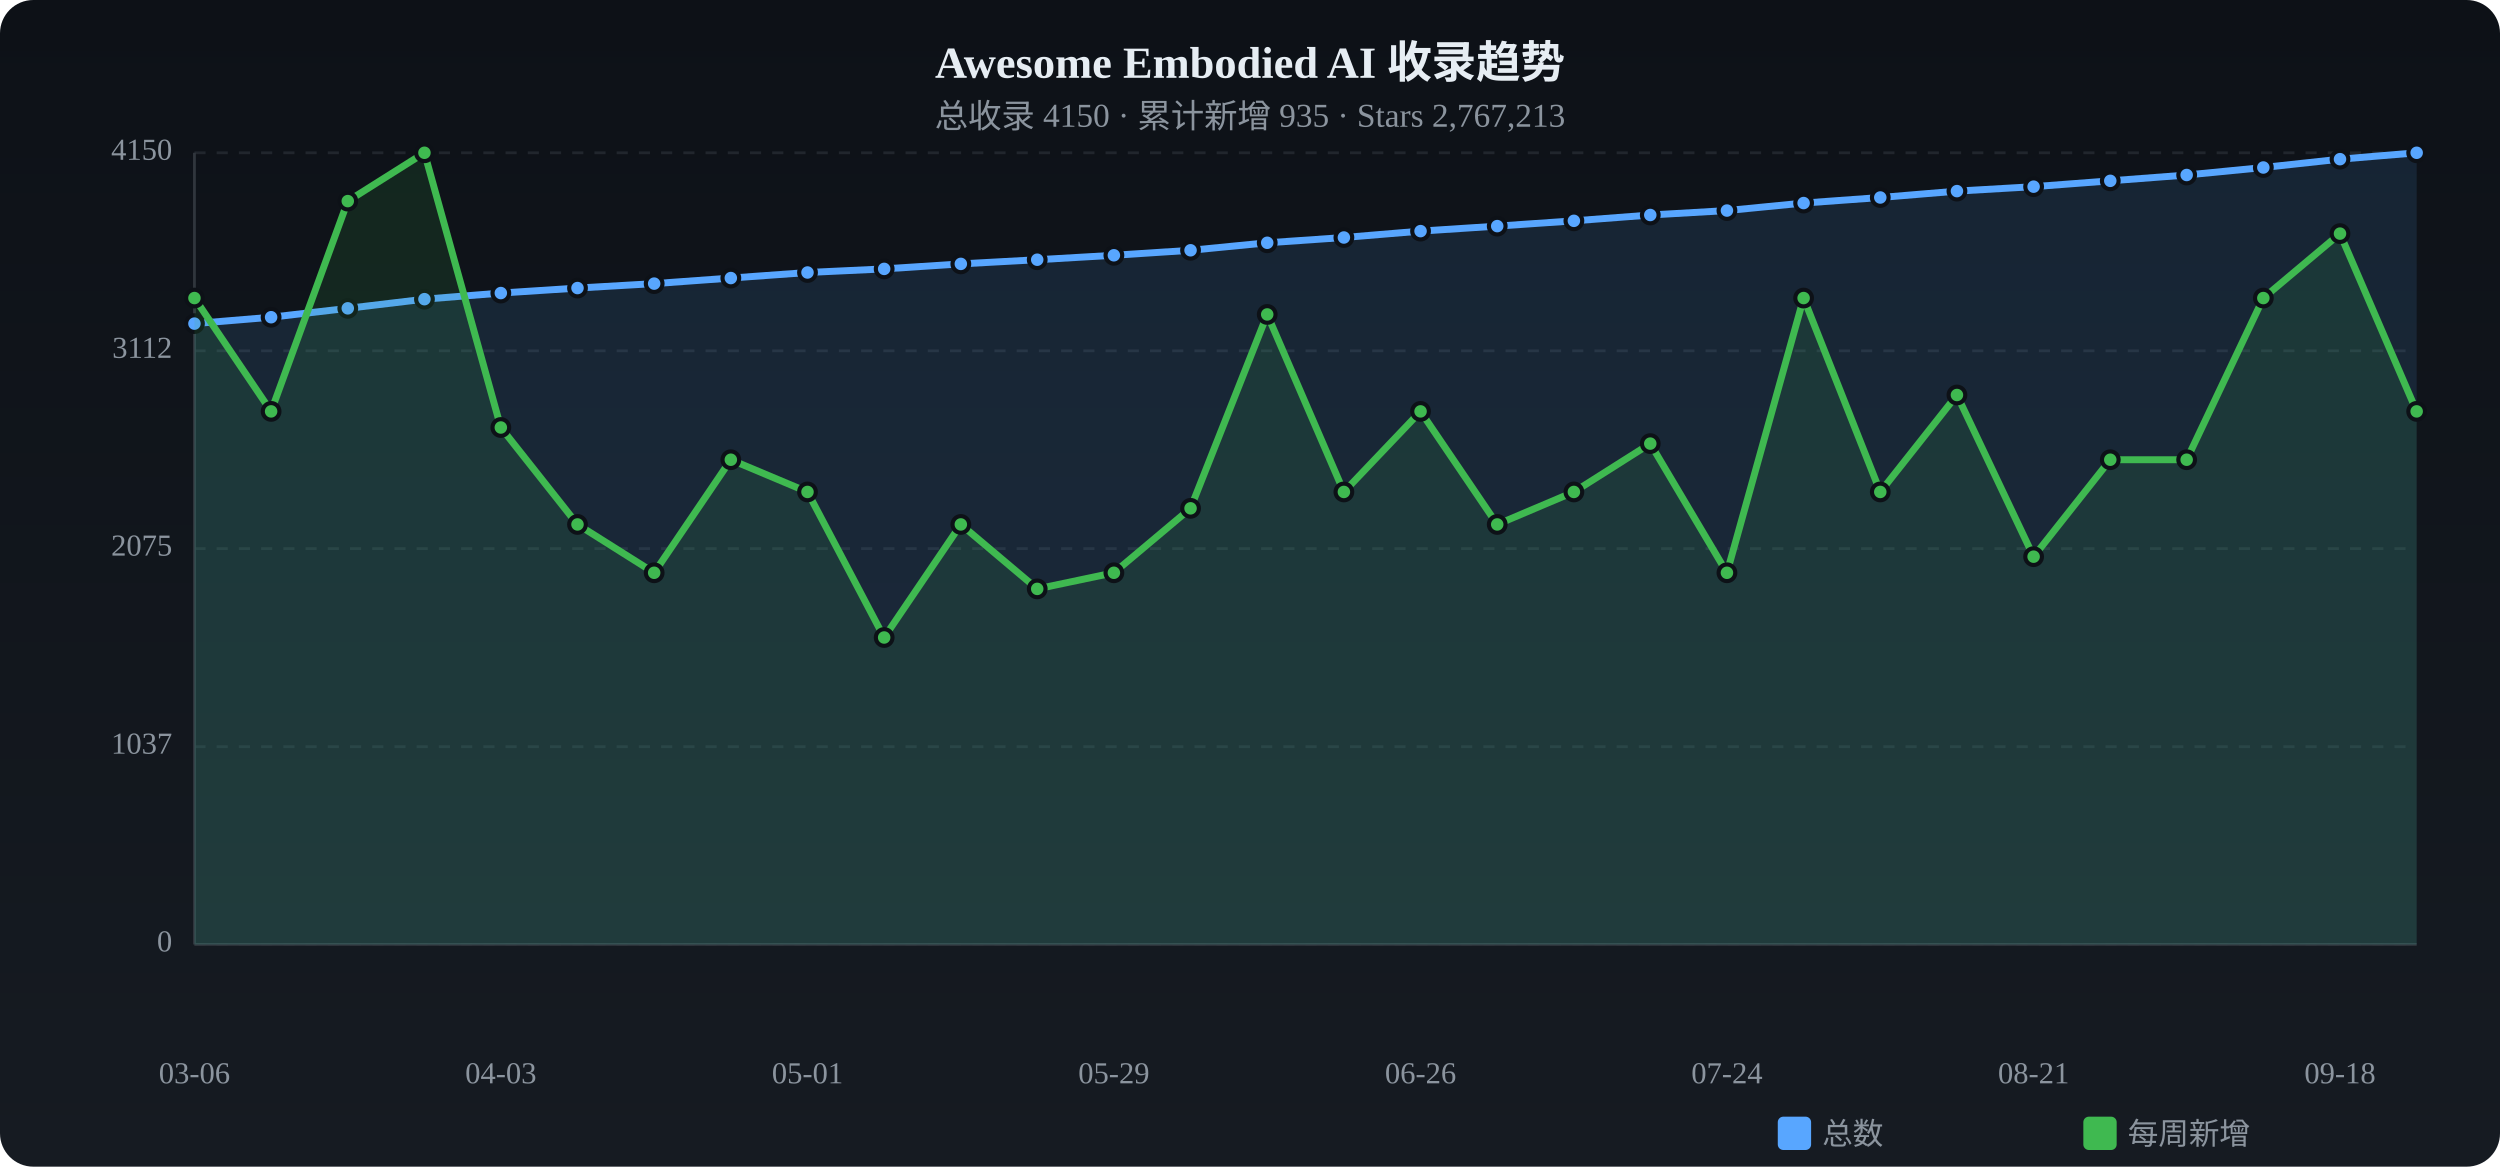
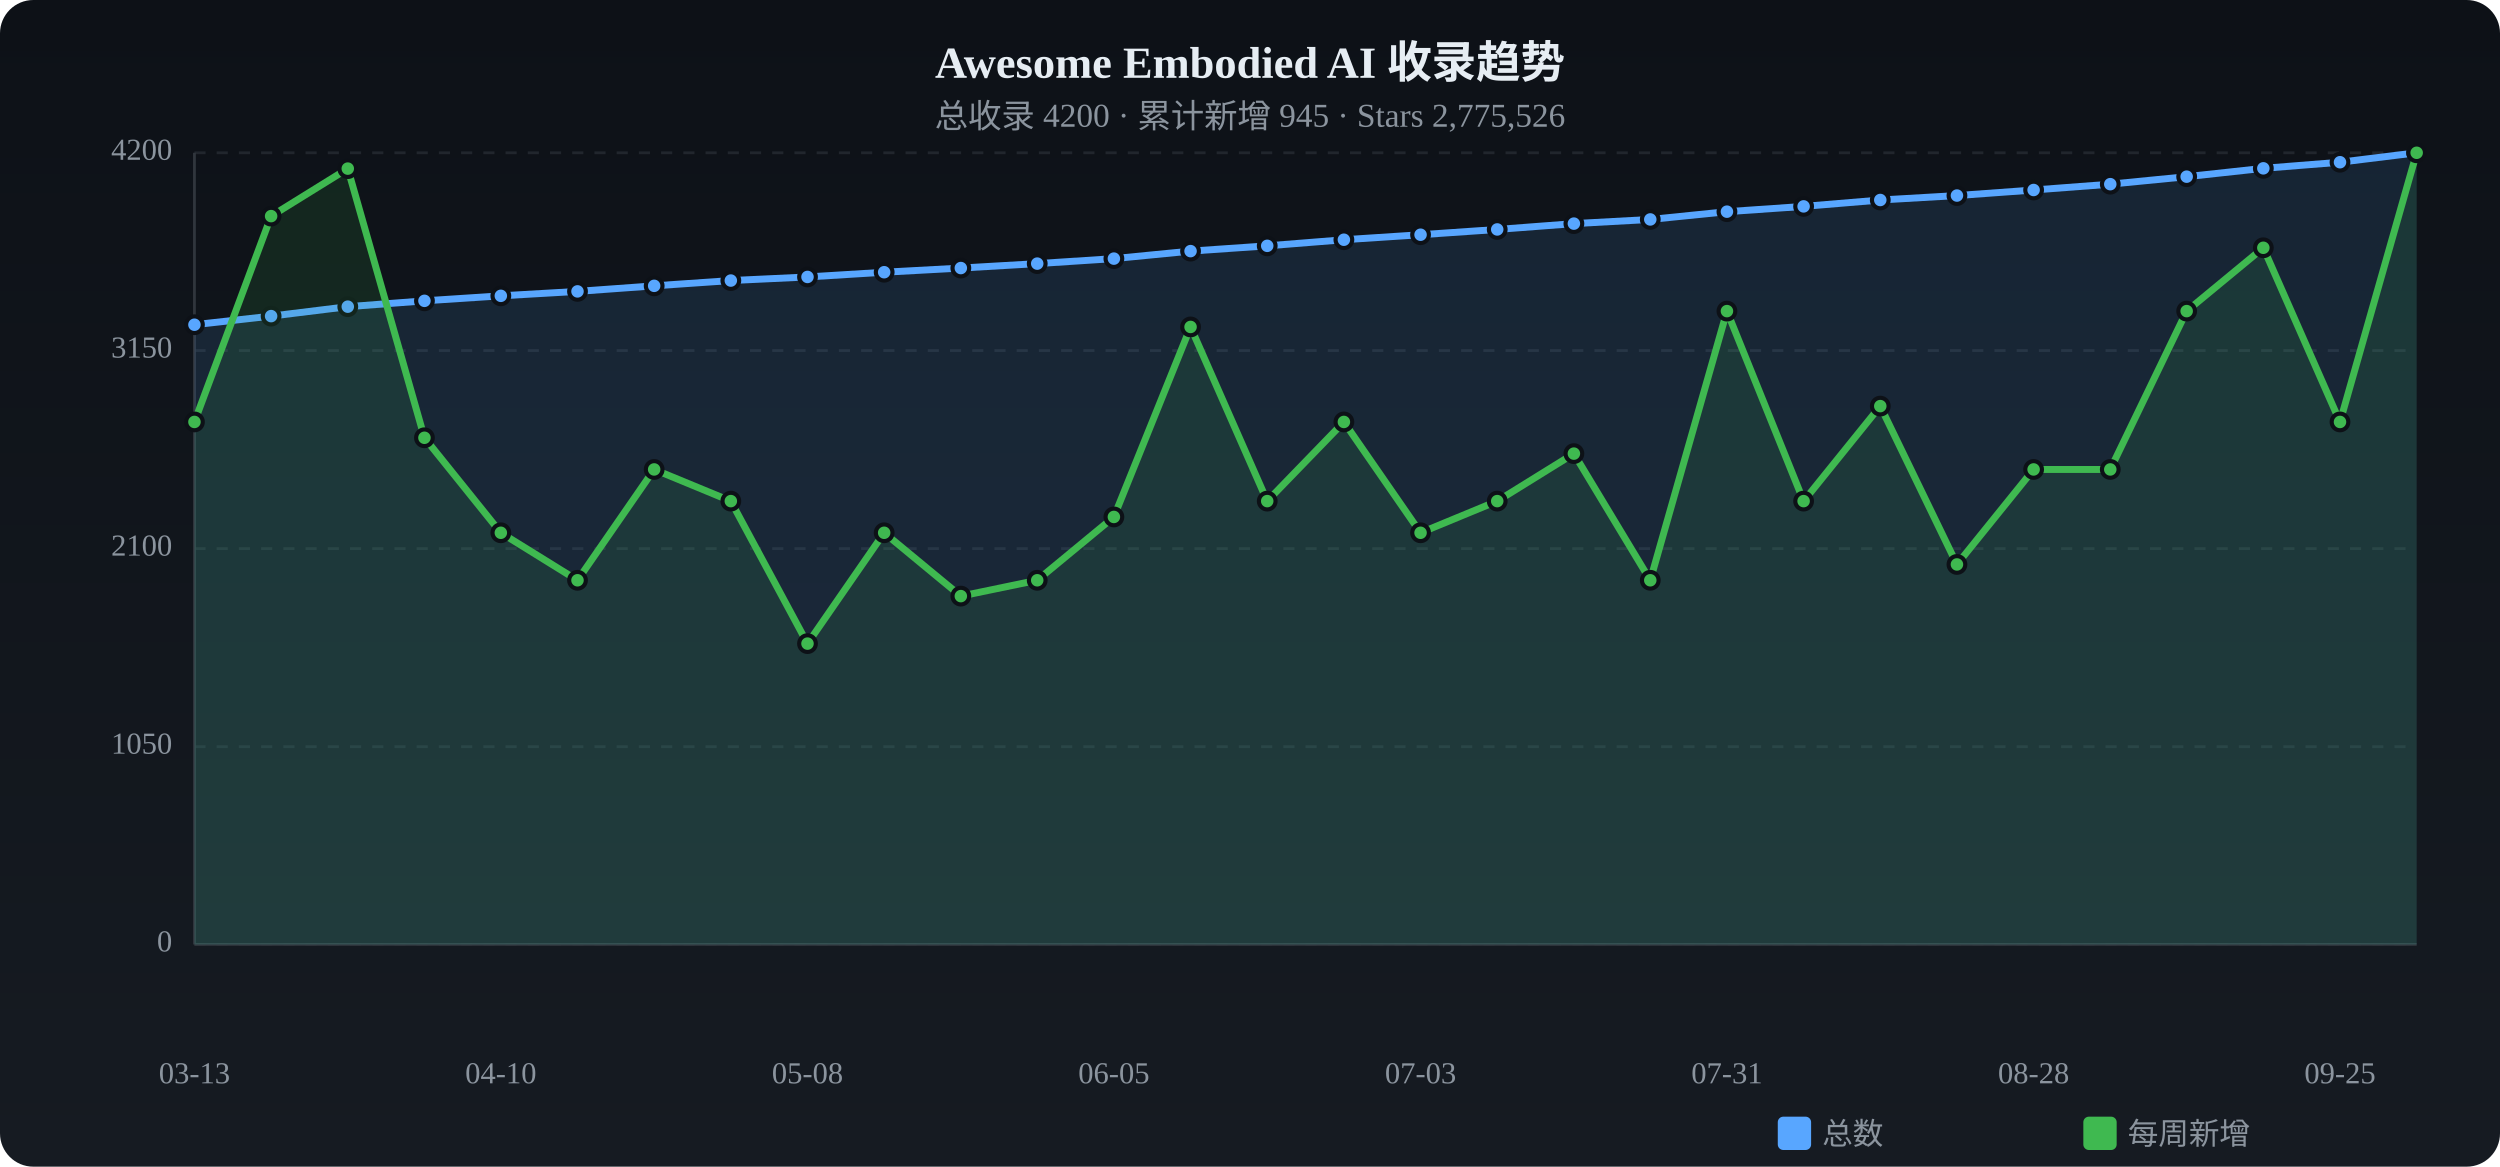
<svg xmlns="http://www.w3.org/2000/svg" viewBox="0 0 900 420" width="900" height="420">
  <defs>
    <linearGradient id="tbg" x1="0%" y1="0%" x2="0%" y2="100%">
      <stop offset="0%" stop-color="#0d1117" />
      <stop offset="100%" stop-color="#161b22" />
    </linearGradient>
  </defs>
  <rect width="900" height="420" rx="12" fill="url(#tbg)" />
  <text x="450.0" y="28" text-anchor="middle" fill="#e6edf3" font-size="16" font-weight="bold">Awesome Embodied AI 收录趋势</text>
-   <text x="450.0" y="46" text-anchor="middle" fill="#8b949e" font-size="12">总收录 4150 · 累计新增 935 · Stars 2,767,213</text>
+   <text x="450.0" y="46" text-anchor="middle" fill="#8b949e" font-size="12">总收录 4200 · 累计新增 945 · Stars 2,775,526</text>
  <text x="62" y="340.0" text-anchor="end" fill="#8b949e" font-size="11" dominant-baseline="middle">0</text>
  <line x1="70" y1="340.0" x2="870" y2="340.0" stroke="#21262d" stroke-dasharray="4 4" />
-   <text x="62" y="268.8" text-anchor="end" fill="#8b949e" font-size="11" dominant-baseline="middle">1037</text>
+   <text x="62" y="268.8" text-anchor="end" fill="#8b949e" font-size="11" dominant-baseline="middle">1050</text>
  <line x1="70" y1="268.8" x2="870" y2="268.8" stroke="#21262d" stroke-dasharray="4 4" />
-   <text x="62" y="197.5" text-anchor="end" fill="#8b949e" font-size="11" dominant-baseline="middle">2075</text>
+   <text x="62" y="197.5" text-anchor="end" fill="#8b949e" font-size="11" dominant-baseline="middle">2100</text>
  <line x1="70" y1="197.5" x2="870" y2="197.5" stroke="#21262d" stroke-dasharray="4 4" />
-   <text x="62" y="126.3" text-anchor="end" fill="#8b949e" font-size="11" dominant-baseline="middle">3112</text>
-   <line x1="70" y1="126.3" x2="870" y2="126.3" stroke="#21262d" stroke-dasharray="4 4" />
-   <text x="62" y="55.0" text-anchor="end" fill="#8b949e" font-size="11" dominant-baseline="middle">4150</text>
+   <text x="62" y="126.2" text-anchor="end" fill="#8b949e" font-size="11" dominant-baseline="middle">3150</text>
+   <line x1="70" y1="126.2" x2="870" y2="126.2" stroke="#21262d" stroke-dasharray="4 4" />
+   <text x="62" y="55.0" text-anchor="end" fill="#8b949e" font-size="11" dominant-baseline="middle">4200</text>
  <line x1="70" y1="55.0" x2="870" y2="55.0" stroke="#21262d" stroke-dasharray="4 4" />
  <line x1="70" y1="55" x2="70" y2="340" stroke="#30363d" />
  <line x1="70" y1="340" x2="870" y2="340" stroke="#30363d" />
-   <path d="M70.0,116.5 L97.6,114.2 L125.2,111.0 L152.8,107.7 L180.3,105.5 L207.9,103.7 L235.5,102.1 L263.1,100.1 L290.7,98.1 L318.3,96.8 L345.9,95.0 L373.4,93.5 L401.0,91.9 L428.6,90.1 L456.2,87.4 L483.8,85.5 L511.4,83.2 L539.0,81.4 L566.6,79.5 L594.1,77.4 L621.7,75.8 L649.3,73.1 L676.9,71.1 L704.5,68.8 L732.1,67.2 L759.7,65.1 L787.2,63.0 L814.8,60.3 L842.4,57.3 L870.0,55.0 L870.0,340 L70.0,340 Z" fill="#58a6ff" opacity="0.12" />
-   <polyline points="70.0,116.5 97.6,114.2 125.2,111.0 152.8,107.7 180.3,105.5 207.9,103.7 235.5,102.1 263.1,100.1 290.7,98.1 318.3,96.8 345.9,95.0 373.4,93.5 401.0,91.9 428.6,90.1 456.2,87.4 483.8,85.5 511.4,83.2 539.0,81.4 566.6,79.5 594.1,77.4 621.7,75.8 649.3,73.1 676.9,71.1 704.5,68.8 732.1,67.2 759.7,65.1 787.2,63.0 814.8,60.3 842.4,57.3 870.0,55.0" fill="none" stroke="#58a6ff" stroke-width="2.5" stroke-linecap="round" stroke-linejoin="round" />
-   <circle cx="70.0" cy="116.5" r="3" fill="#58a6ff" stroke="#0d1117" stroke-width="1.5" />
-   <circle cx="97.6" cy="114.2" r="3" fill="#58a6ff" stroke="#0d1117" stroke-width="1.5" />
-   <circle cx="125.2" cy="111.0" r="3" fill="#58a6ff" stroke="#0d1117" stroke-width="1.5" />
-   <circle cx="152.8" cy="107.7" r="3" fill="#58a6ff" stroke="#0d1117" stroke-width="1.5" />
-   <circle cx="180.3" cy="105.5" r="3" fill="#58a6ff" stroke="#0d1117" stroke-width="1.5" />
-   <circle cx="207.9" cy="103.7" r="3" fill="#58a6ff" stroke="#0d1117" stroke-width="1.5" />
-   <circle cx="235.5" cy="102.1" r="3" fill="#58a6ff" stroke="#0d1117" stroke-width="1.5" />
-   <circle cx="263.1" cy="100.1" r="3" fill="#58a6ff" stroke="#0d1117" stroke-width="1.5" />
-   <circle cx="290.7" cy="98.1" r="3" fill="#58a6ff" stroke="#0d1117" stroke-width="1.5" />
-   <circle cx="318.3" cy="96.8" r="3" fill="#58a6ff" stroke="#0d1117" stroke-width="1.5" />
-   <circle cx="345.9" cy="95.0" r="3" fill="#58a6ff" stroke="#0d1117" stroke-width="1.5" />
-   <circle cx="373.4" cy="93.5" r="3" fill="#58a6ff" stroke="#0d1117" stroke-width="1.5" />
-   <circle cx="401.0" cy="91.9" r="3" fill="#58a6ff" stroke="#0d1117" stroke-width="1.5" />
-   <circle cx="428.6" cy="90.1" r="3" fill="#58a6ff" stroke="#0d1117" stroke-width="1.5" />
-   <circle cx="456.2" cy="87.4" r="3" fill="#58a6ff" stroke="#0d1117" stroke-width="1.5" />
-   <circle cx="483.8" cy="85.5" r="3" fill="#58a6ff" stroke="#0d1117" stroke-width="1.5" />
-   <circle cx="511.4" cy="83.2" r="3" fill="#58a6ff" stroke="#0d1117" stroke-width="1.5" />
-   <circle cx="539.0" cy="81.4" r="3" fill="#58a6ff" stroke="#0d1117" stroke-width="1.5" />
-   <circle cx="566.6" cy="79.5" r="3" fill="#58a6ff" stroke="#0d1117" stroke-width="1.5" />
-   <circle cx="594.1" cy="77.4" r="3" fill="#58a6ff" stroke="#0d1117" stroke-width="1.5" />
-   <circle cx="621.7" cy="75.8" r="3" fill="#58a6ff" stroke="#0d1117" stroke-width="1.5" />
-   <circle cx="649.3" cy="73.1" r="3" fill="#58a6ff" stroke="#0d1117" stroke-width="1.5" />
-   <circle cx="676.9" cy="71.1" r="3" fill="#58a6ff" stroke="#0d1117" stroke-width="1.5" />
-   <circle cx="704.5" cy="68.8" r="3" fill="#58a6ff" stroke="#0d1117" stroke-width="1.5" />
-   <circle cx="732.1" cy="67.2" r="3" fill="#58a6ff" stroke="#0d1117" stroke-width="1.5" />
-   <circle cx="759.7" cy="65.1" r="3" fill="#58a6ff" stroke="#0d1117" stroke-width="1.5" />
-   <circle cx="787.2" cy="63.0" r="3" fill="#58a6ff" stroke="#0d1117" stroke-width="1.5" />
-   <circle cx="814.8" cy="60.3" r="3" fill="#58a6ff" stroke="#0d1117" stroke-width="1.5" />
-   <circle cx="842.4" cy="57.3" r="3" fill="#58a6ff" stroke="#0d1117" stroke-width="1.5" />
+   <path d="M70.0,116.9 L97.6,113.8 L125.2,110.4 L152.8,108.3 L180.3,106.5 L207.9,104.9 L235.5,102.9 L263.1,101.0 L290.7,99.7 L318.3,98.0 L345.9,96.5 L373.4,94.9 L401.0,93.1 L428.6,90.4 L456.2,88.5 L483.8,86.3 L511.4,84.5 L539.0,82.6 L566.6,80.5 L594.1,79.0 L621.7,76.2 L649.3,74.3 L676.9,72.0 L704.5,70.4 L732.1,68.4 L759.7,66.3 L787.2,63.6 L814.8,60.6 L842.4,58.4 L870.0,55.0 L870.0,340 L70.0,340 Z" fill="#58a6ff" opacity="0.12" />
+   <polyline points="70.0,116.9 97.6,113.8 125.2,110.4 152.8,108.3 180.3,106.5 207.9,104.9 235.5,102.9 263.1,101.0 290.7,99.7 318.3,98.0 345.9,96.5 373.4,94.9 401.0,93.1 428.6,90.4 456.2,88.5 483.8,86.3 511.4,84.5 539.0,82.6 566.6,80.5 594.1,79.0 621.7,76.2 649.3,74.3 676.9,72.0 704.5,70.4 732.1,68.4 759.7,66.3 787.2,63.6 814.8,60.6 842.4,58.4 870.0,55.0" fill="none" stroke="#58a6ff" stroke-width="2.5" stroke-linecap="round" stroke-linejoin="round" />
+   <circle cx="70.0" cy="116.9" r="3" fill="#58a6ff" stroke="#0d1117" stroke-width="1.5" />
+   <circle cx="97.6" cy="113.8" r="3" fill="#58a6ff" stroke="#0d1117" stroke-width="1.5" />
+   <circle cx="125.2" cy="110.4" r="3" fill="#58a6ff" stroke="#0d1117" stroke-width="1.5" />
+   <circle cx="152.8" cy="108.3" r="3" fill="#58a6ff" stroke="#0d1117" stroke-width="1.5" />
+   <circle cx="180.3" cy="106.5" r="3" fill="#58a6ff" stroke="#0d1117" stroke-width="1.5" />
+   <circle cx="207.9" cy="104.9" r="3" fill="#58a6ff" stroke="#0d1117" stroke-width="1.5" />
+   <circle cx="235.5" cy="102.9" r="3" fill="#58a6ff" stroke="#0d1117" stroke-width="1.5" />
+   <circle cx="263.1" cy="101.0" r="3" fill="#58a6ff" stroke="#0d1117" stroke-width="1.5" />
+   <circle cx="290.7" cy="99.7" r="3" fill="#58a6ff" stroke="#0d1117" stroke-width="1.5" />
+   <circle cx="318.3" cy="98.0" r="3" fill="#58a6ff" stroke="#0d1117" stroke-width="1.5" />
+   <circle cx="345.9" cy="96.5" r="3" fill="#58a6ff" stroke="#0d1117" stroke-width="1.5" />
+   <circle cx="373.4" cy="94.9" r="3" fill="#58a6ff" stroke="#0d1117" stroke-width="1.5" />
+   <circle cx="401.0" cy="93.1" r="3" fill="#58a6ff" stroke="#0d1117" stroke-width="1.5" />
+   <circle cx="428.6" cy="90.4" r="3" fill="#58a6ff" stroke="#0d1117" stroke-width="1.5" />
+   <circle cx="456.2" cy="88.5" r="3" fill="#58a6ff" stroke="#0d1117" stroke-width="1.5" />
+   <circle cx="483.8" cy="86.3" r="3" fill="#58a6ff" stroke="#0d1117" stroke-width="1.5" />
+   <circle cx="511.4" cy="84.5" r="3" fill="#58a6ff" stroke="#0d1117" stroke-width="1.5" />
+   <circle cx="539.0" cy="82.6" r="3" fill="#58a6ff" stroke="#0d1117" stroke-width="1.5" />
+   <circle cx="566.6" cy="80.5" r="3" fill="#58a6ff" stroke="#0d1117" stroke-width="1.5" />
+   <circle cx="594.1" cy="79.0" r="3" fill="#58a6ff" stroke="#0d1117" stroke-width="1.5" />
+   <circle cx="621.7" cy="76.2" r="3" fill="#58a6ff" stroke="#0d1117" stroke-width="1.5" />
+   <circle cx="649.3" cy="74.3" r="3" fill="#58a6ff" stroke="#0d1117" stroke-width="1.5" />
+   <circle cx="676.9" cy="72.0" r="3" fill="#58a6ff" stroke="#0d1117" stroke-width="1.5" />
+   <circle cx="704.5" cy="70.4" r="3" fill="#58a6ff" stroke="#0d1117" stroke-width="1.5" />
+   <circle cx="732.1" cy="68.4" r="3" fill="#58a6ff" stroke="#0d1117" stroke-width="1.5" />
+   <circle cx="759.7" cy="66.3" r="3" fill="#58a6ff" stroke="#0d1117" stroke-width="1.5" />
+   <circle cx="787.2" cy="63.6" r="3" fill="#58a6ff" stroke="#0d1117" stroke-width="1.5" />
+   <circle cx="814.8" cy="60.6" r="3" fill="#58a6ff" stroke="#0d1117" stroke-width="1.5" />
+   <circle cx="842.4" cy="58.4" r="3" fill="#58a6ff" stroke="#0d1117" stroke-width="1.5" />
  <circle cx="870.0" cy="55.0" r="3" fill="#58a6ff" stroke="#0d1117" stroke-width="1.5" />
-   <path d="M70.0,107.3 L97.6,148.1 L125.2,72.4 L152.8,55.0 L180.3,153.9 L207.9,188.8 L235.5,206.2 L263.1,165.5 L290.7,177.1 L318.3,229.5 L345.9,188.8 L373.4,212.0 L401.0,206.2 L428.6,183.0 L456.2,113.2 L483.8,177.1 L511.4,148.1 L539.0,188.8 L566.6,177.1 L594.1,159.7 L621.7,206.2 L649.3,107.3 L676.9,177.1 L704.5,142.2 L732.1,200.4 L759.7,165.5 L787.2,165.5 L814.8,107.3 L842.4,84.1 L870.0,148.1 L870.0,340 L70.0,340 Z" fill="#3fb950" opacity="0.12" />
-   <polyline points="70.0,107.3 97.6,148.1 125.2,72.4 152.8,55.0 180.3,153.9 207.9,188.8 235.5,206.2 263.1,165.5 290.7,177.1 318.3,229.5 345.9,188.8 373.4,212.0 401.0,206.2 428.6,183.0 456.2,113.2 483.8,177.1 511.4,148.1 539.0,188.8 566.6,177.1 594.1,159.7 621.7,206.2 649.3,107.3 676.9,177.1 704.5,142.2 732.1,200.4 759.7,165.5 787.2,165.5 814.8,107.3 842.4,84.1 870.0,148.1" fill="none" stroke="#3fb950" stroke-width="2.5" stroke-linecap="round" stroke-linejoin="round" />
-   <circle cx="70.0" cy="107.3" r="3" fill="#3fb950" stroke="#0d1117" stroke-width="1.5" />
-   <circle cx="97.6" cy="148.1" r="3" fill="#3fb950" stroke="#0d1117" stroke-width="1.5" />
-   <circle cx="125.2" cy="72.4" r="3" fill="#3fb950" stroke="#0d1117" stroke-width="1.5" />
-   <circle cx="152.8" cy="55.0" r="3" fill="#3fb950" stroke="#0d1117" stroke-width="1.5" />
-   <circle cx="180.3" cy="153.9" r="3" fill="#3fb950" stroke="#0d1117" stroke-width="1.5" />
-   <circle cx="207.9" cy="188.8" r="3" fill="#3fb950" stroke="#0d1117" stroke-width="1.5" />
-   <circle cx="235.5" cy="206.2" r="3" fill="#3fb950" stroke="#0d1117" stroke-width="1.5" />
-   <circle cx="263.1" cy="165.5" r="3" fill="#3fb950" stroke="#0d1117" stroke-width="1.5" />
-   <circle cx="290.7" cy="177.1" r="3" fill="#3fb950" stroke="#0d1117" stroke-width="1.5" />
-   <circle cx="318.3" cy="229.5" r="3" fill="#3fb950" stroke="#0d1117" stroke-width="1.5" />
-   <circle cx="345.9" cy="188.8" r="3" fill="#3fb950" stroke="#0d1117" stroke-width="1.5" />
-   <circle cx="373.4" cy="212.0" r="3" fill="#3fb950" stroke="#0d1117" stroke-width="1.5" />
-   <circle cx="401.0" cy="206.2" r="3" fill="#3fb950" stroke="#0d1117" stroke-width="1.5" />
-   <circle cx="428.6" cy="183.0" r="3" fill="#3fb950" stroke="#0d1117" stroke-width="1.5" />
-   <circle cx="456.2" cy="113.2" r="3" fill="#3fb950" stroke="#0d1117" stroke-width="1.5" />
-   <circle cx="483.8" cy="177.1" r="3" fill="#3fb950" stroke="#0d1117" stroke-width="1.5" />
-   <circle cx="511.4" cy="148.1" r="3" fill="#3fb950" stroke="#0d1117" stroke-width="1.5" />
-   <circle cx="539.0" cy="188.8" r="3" fill="#3fb950" stroke="#0d1117" stroke-width="1.5" />
-   <circle cx="566.6" cy="177.1" r="3" fill="#3fb950" stroke="#0d1117" stroke-width="1.5" />
-   <circle cx="594.1" cy="159.7" r="3" fill="#3fb950" stroke="#0d1117" stroke-width="1.5" />
-   <circle cx="621.7" cy="206.2" r="3" fill="#3fb950" stroke="#0d1117" stroke-width="1.5" />
-   <circle cx="649.3" cy="107.3" r="3" fill="#3fb950" stroke="#0d1117" stroke-width="1.5" />
-   <circle cx="676.9" cy="177.1" r="3" fill="#3fb950" stroke="#0d1117" stroke-width="1.5" />
-   <circle cx="704.5" cy="142.2" r="3" fill="#3fb950" stroke="#0d1117" stroke-width="1.5" />
-   <circle cx="732.1" cy="200.4" r="3" fill="#3fb950" stroke="#0d1117" stroke-width="1.5" />
-   <circle cx="759.7" cy="165.5" r="3" fill="#3fb950" stroke="#0d1117" stroke-width="1.5" />
-   <circle cx="787.2" cy="165.5" r="3" fill="#3fb950" stroke="#0d1117" stroke-width="1.5" />
-   <circle cx="814.8" cy="107.3" r="3" fill="#3fb950" stroke="#0d1117" stroke-width="1.5" />
-   <circle cx="842.4" cy="84.1" r="3" fill="#3fb950" stroke="#0d1117" stroke-width="1.5" />
-   <circle cx="870.0" cy="148.1" r="3" fill="#3fb950" stroke="#0d1117" stroke-width="1.5" />
-   <text x="70.0" y="390" text-anchor="middle" fill="#8b949e" font-size="11">03-06</text>
-   <text x="180.3" y="390" text-anchor="middle" fill="#8b949e" font-size="11">04-03</text>
-   <text x="290.7" y="390" text-anchor="middle" fill="#8b949e" font-size="11">05-01</text>
-   <text x="401.0" y="390" text-anchor="middle" fill="#8b949e" font-size="11">05-29</text>
-   <text x="511.4" y="390" text-anchor="middle" fill="#8b949e" font-size="11">06-26</text>
-   <text x="621.7" y="390" text-anchor="middle" fill="#8b949e" font-size="11">07-24</text>
-   <text x="732.1" y="390" text-anchor="middle" fill="#8b949e" font-size="11">08-21</text>
-   <text x="842.4" y="390" text-anchor="middle" fill="#8b949e" font-size="11">09-18</text>
+   <path d="M70.0,151.9 L97.6,77.8 L125.2,60.7 L152.8,157.6 L180.3,191.8 L207.9,208.9 L235.5,169.0 L263.1,180.4 L290.7,231.7 L318.3,191.8 L345.9,214.6 L373.4,208.9 L401.0,186.1 L428.6,117.7 L456.2,180.4 L483.8,151.9 L511.4,191.8 L539.0,180.4 L566.6,163.3 L594.1,208.9 L621.7,112.0 L649.3,180.4 L676.9,146.2 L704.5,203.2 L732.1,169.0 L759.7,169.0 L787.2,112.0 L814.8,89.2 L842.4,151.9 L870.0,55.0 L870.0,340 L70.0,340 Z" fill="#3fb950" opacity="0.12" />
+   <polyline points="70.0,151.9 97.6,77.8 125.2,60.7 152.8,157.6 180.3,191.8 207.9,208.9 235.5,169.0 263.1,180.4 290.7,231.7 318.3,191.8 345.9,214.6 373.4,208.9 401.0,186.1 428.6,117.7 456.2,180.4 483.8,151.9 511.4,191.8 539.0,180.4 566.6,163.3 594.1,208.9 621.7,112.0 649.3,180.4 676.9,146.2 704.5,203.2 732.1,169.0 759.7,169.0 787.2,112.0 814.8,89.2 842.4,151.9 870.0,55.0" fill="none" stroke="#3fb950" stroke-width="2.5" stroke-linecap="round" stroke-linejoin="round" />
+   <circle cx="70.0" cy="151.9" r="3" fill="#3fb950" stroke="#0d1117" stroke-width="1.5" />
+   <circle cx="97.6" cy="77.8" r="3" fill="#3fb950" stroke="#0d1117" stroke-width="1.5" />
+   <circle cx="125.2" cy="60.7" r="3" fill="#3fb950" stroke="#0d1117" stroke-width="1.5" />
+   <circle cx="152.8" cy="157.6" r="3" fill="#3fb950" stroke="#0d1117" stroke-width="1.5" />
+   <circle cx="180.3" cy="191.8" r="3" fill="#3fb950" stroke="#0d1117" stroke-width="1.5" />
+   <circle cx="207.9" cy="208.9" r="3" fill="#3fb950" stroke="#0d1117" stroke-width="1.5" />
+   <circle cx="235.5" cy="169.0" r="3" fill="#3fb950" stroke="#0d1117" stroke-width="1.5" />
+   <circle cx="263.1" cy="180.4" r="3" fill="#3fb950" stroke="#0d1117" stroke-width="1.5" />
+   <circle cx="290.7" cy="231.7" r="3" fill="#3fb950" stroke="#0d1117" stroke-width="1.5" />
+   <circle cx="318.3" cy="191.8" r="3" fill="#3fb950" stroke="#0d1117" stroke-width="1.5" />
+   <circle cx="345.9" cy="214.6" r="3" fill="#3fb950" stroke="#0d1117" stroke-width="1.5" />
+   <circle cx="373.4" cy="208.9" r="3" fill="#3fb950" stroke="#0d1117" stroke-width="1.5" />
+   <circle cx="401.0" cy="186.1" r="3" fill="#3fb950" stroke="#0d1117" stroke-width="1.5" />
+   <circle cx="428.6" cy="117.7" r="3" fill="#3fb950" stroke="#0d1117" stroke-width="1.5" />
+   <circle cx="456.2" cy="180.4" r="3" fill="#3fb950" stroke="#0d1117" stroke-width="1.5" />
+   <circle cx="483.8" cy="151.9" r="3" fill="#3fb950" stroke="#0d1117" stroke-width="1.5" />
+   <circle cx="511.4" cy="191.8" r="3" fill="#3fb950" stroke="#0d1117" stroke-width="1.5" />
+   <circle cx="539.0" cy="180.4" r="3" fill="#3fb950" stroke="#0d1117" stroke-width="1.5" />
+   <circle cx="566.6" cy="163.3" r="3" fill="#3fb950" stroke="#0d1117" stroke-width="1.5" />
+   <circle cx="594.1" cy="208.9" r="3" fill="#3fb950" stroke="#0d1117" stroke-width="1.5" />
+   <circle cx="621.7" cy="112.0" r="3" fill="#3fb950" stroke="#0d1117" stroke-width="1.5" />
+   <circle cx="649.3" cy="180.4" r="3" fill="#3fb950" stroke="#0d1117" stroke-width="1.5" />
+   <circle cx="676.9" cy="146.2" r="3" fill="#3fb950" stroke="#0d1117" stroke-width="1.5" />
+   <circle cx="704.5" cy="203.2" r="3" fill="#3fb950" stroke="#0d1117" stroke-width="1.5" />
+   <circle cx="732.1" cy="169.0" r="3" fill="#3fb950" stroke="#0d1117" stroke-width="1.5" />
+   <circle cx="759.7" cy="169.0" r="3" fill="#3fb950" stroke="#0d1117" stroke-width="1.5" />
+   <circle cx="787.2" cy="112.0" r="3" fill="#3fb950" stroke="#0d1117" stroke-width="1.5" />
+   <circle cx="814.8" cy="89.2" r="3" fill="#3fb950" stroke="#0d1117" stroke-width="1.5" />
+   <circle cx="842.4" cy="151.9" r="3" fill="#3fb950" stroke="#0d1117" stroke-width="1.5" />
+   <circle cx="870.0" cy="55.0" r="3" fill="#3fb950" stroke="#0d1117" stroke-width="1.5" />
+   <text x="70.0" y="390" text-anchor="middle" fill="#8b949e" font-size="11">03-13</text>
+   <text x="180.3" y="390" text-anchor="middle" fill="#8b949e" font-size="11">04-10</text>
+   <text x="290.7" y="390" text-anchor="middle" fill="#8b949e" font-size="11">05-08</text>
+   <text x="401.0" y="390" text-anchor="middle" fill="#8b949e" font-size="11">06-05</text>
+   <text x="511.4" y="390" text-anchor="middle" fill="#8b949e" font-size="11">07-03</text>
+   <text x="621.7" y="390" text-anchor="middle" fill="#8b949e" font-size="11">07-31</text>
+   <text x="732.1" y="390" text-anchor="middle" fill="#8b949e" font-size="11">08-28</text>
+   <text x="842.4" y="390" text-anchor="middle" fill="#8b949e" font-size="11">09-25</text>
  <rect x="640" y="402" width="12" height="12" rx="2" fill="#58a6ff" />
  <text x="656" y="412" fill="#8b949e" font-size="11">总数</text>
  <rect x="750" y="402" width="12" height="12" rx="2" fill="#3fb950" />
  <text x="766" y="412" fill="#8b949e" font-size="11">每周新增</text>
</svg>
